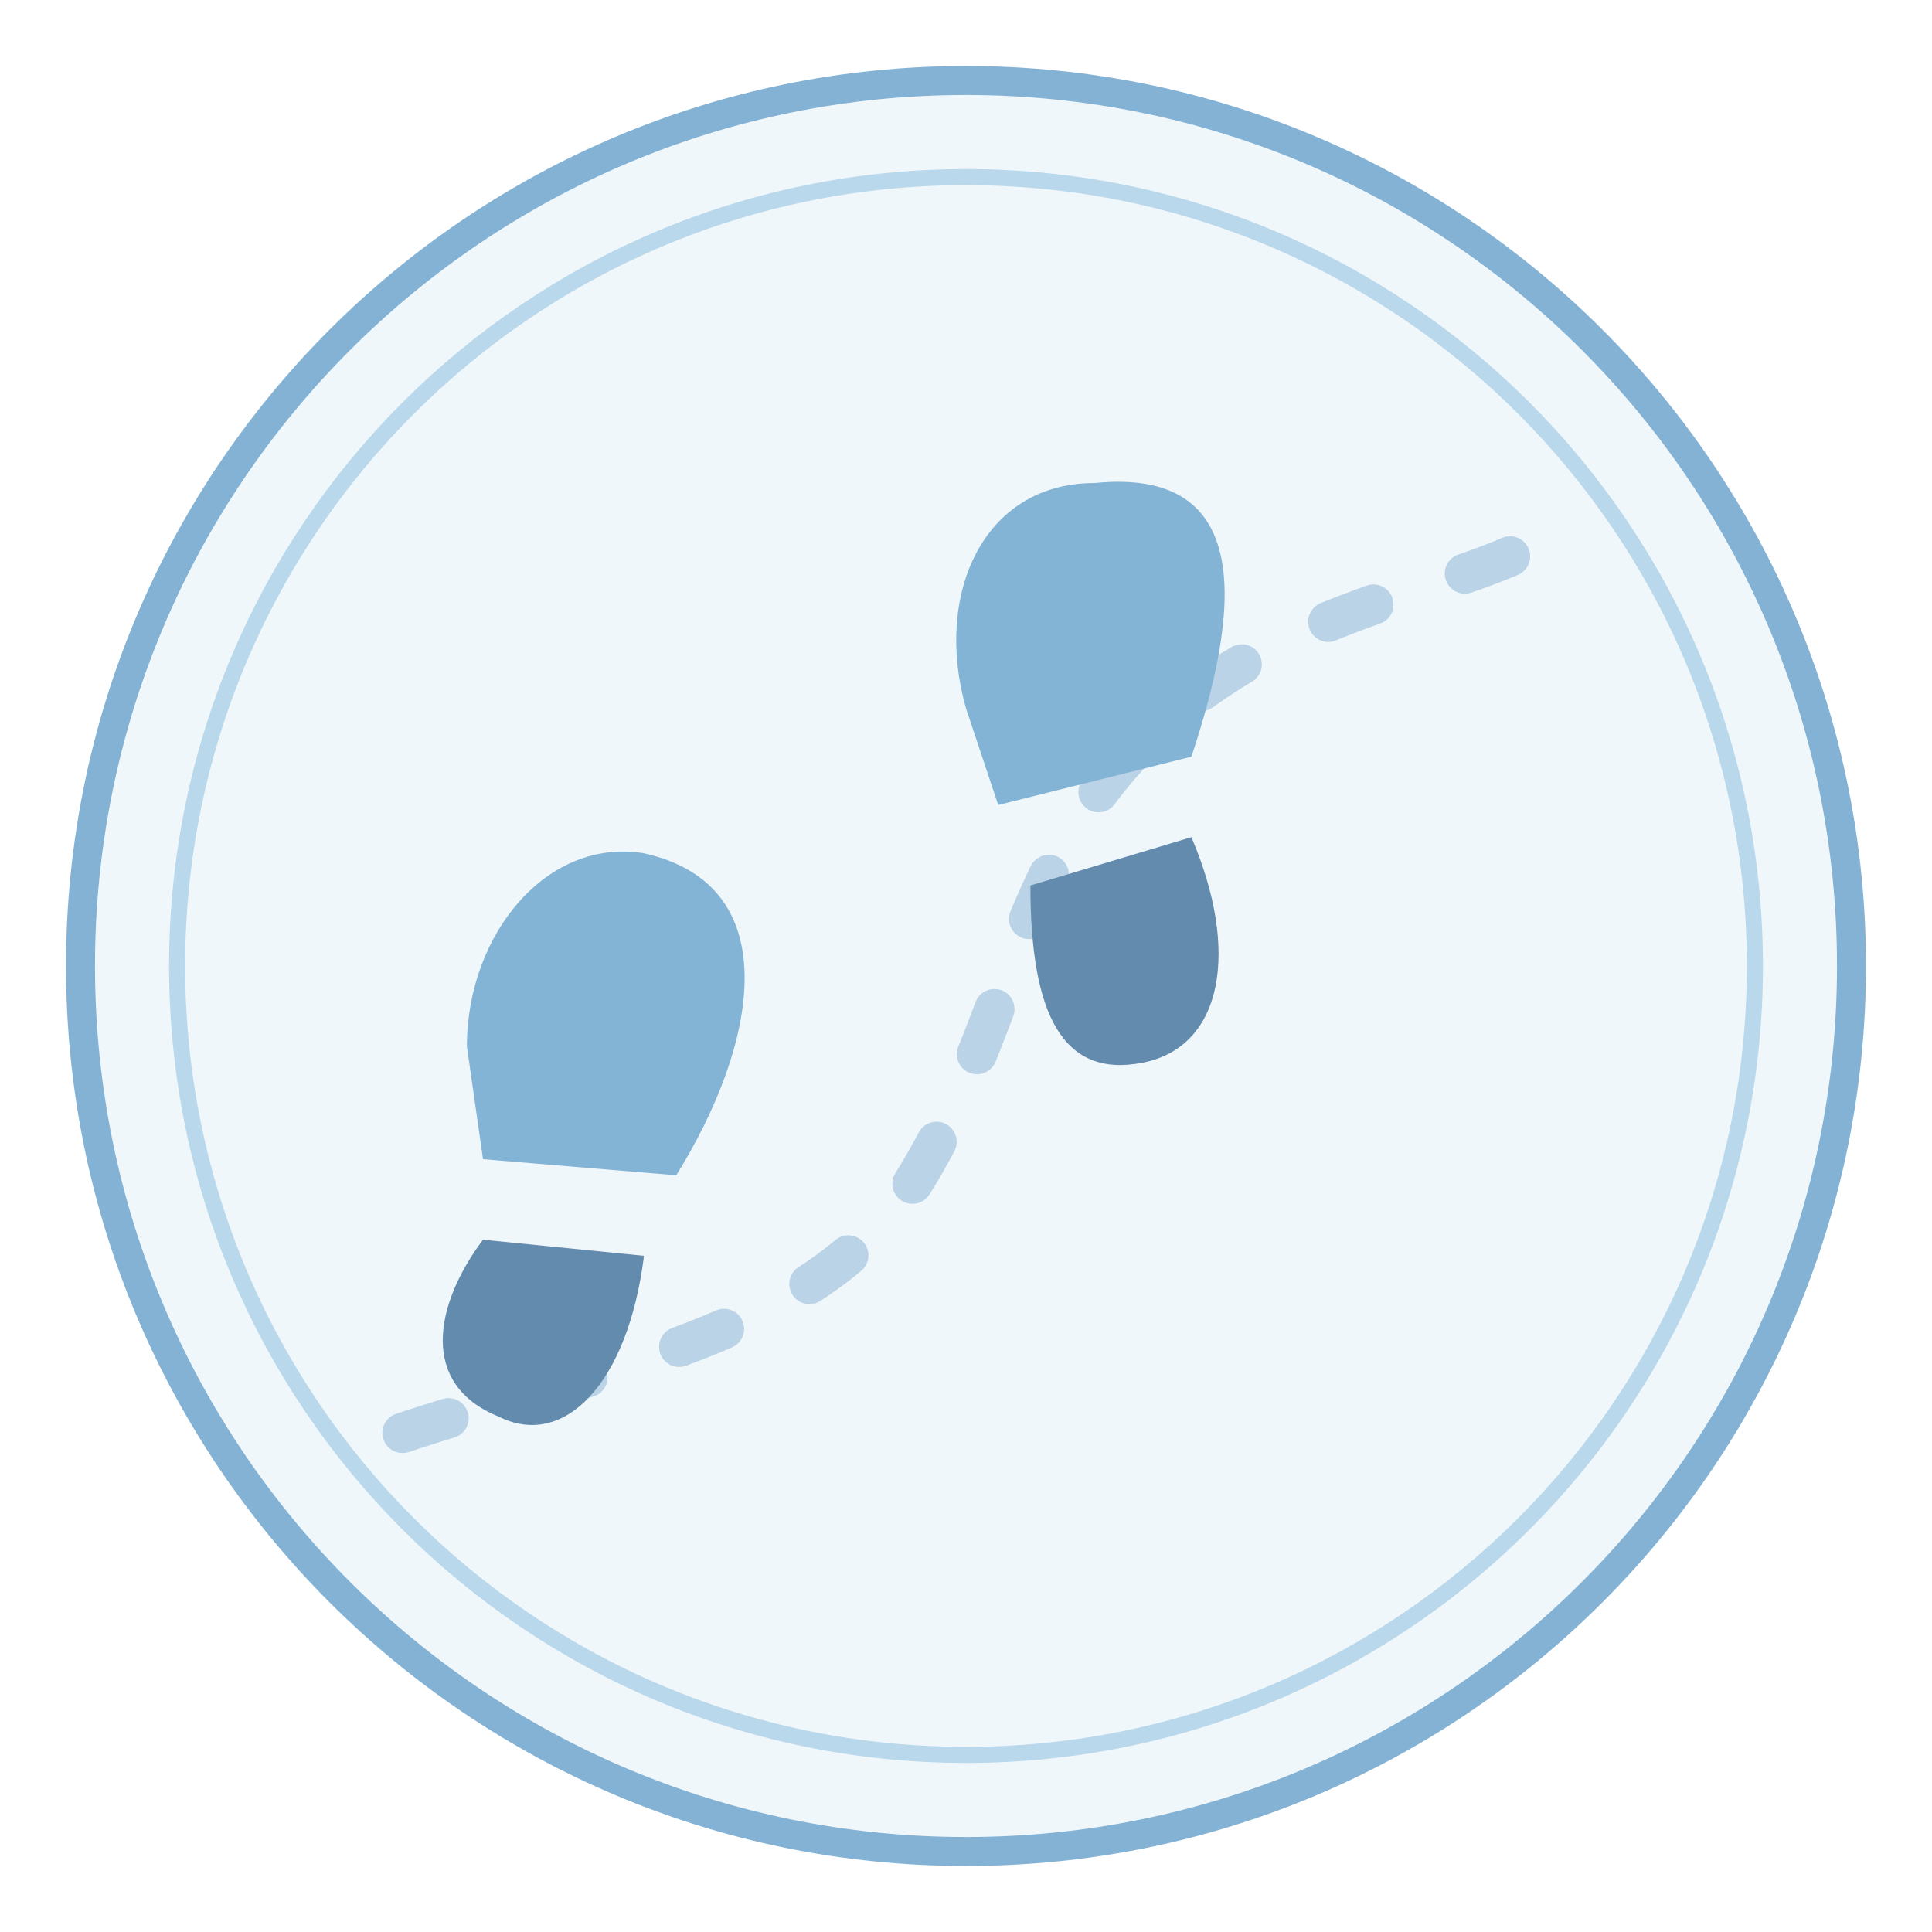
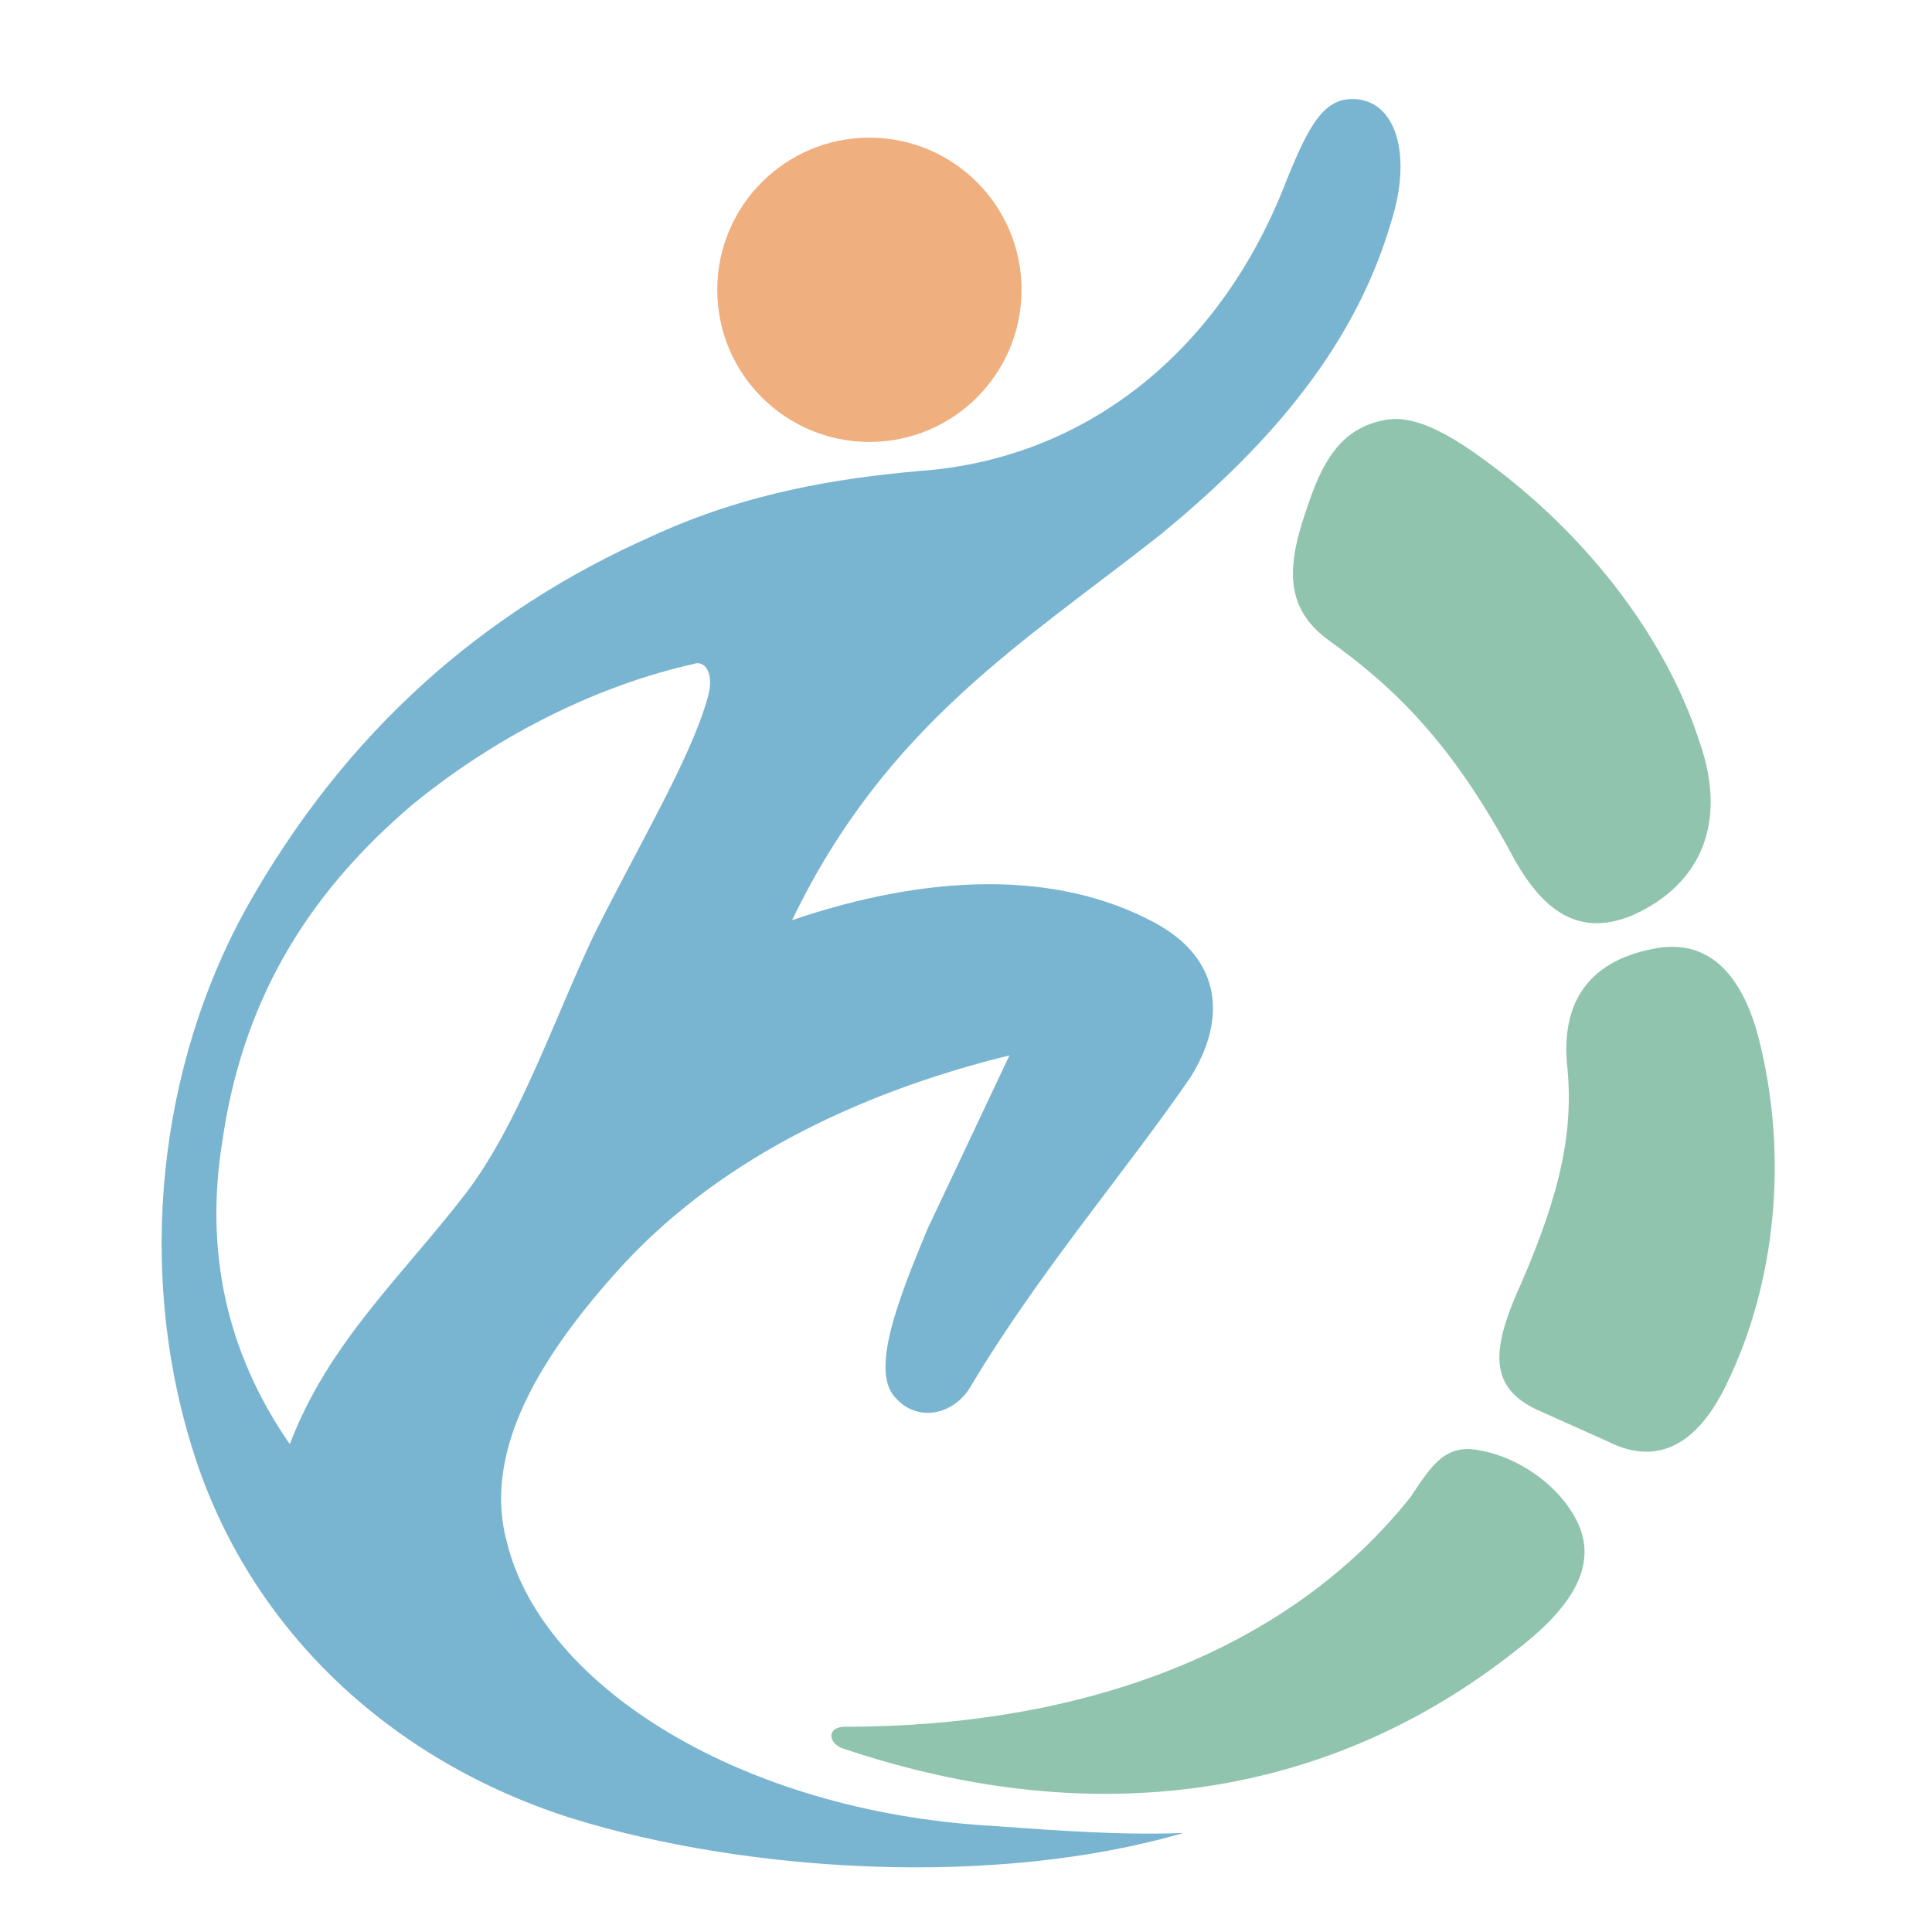
- <svg xmlns="http://www.w3.org/2000/svg" viewBox="0 0 120 120" fill="none">
-   <circle cx="60" cy="60" r="55" fill="#f0f7fb" stroke="#84b2d4" stroke-width="1.8" />
-   <circle cx="60" cy="60" r="49" stroke="#bad8eb" stroke-width="1" />
-   <g stroke="#739abc" stroke-width="2.5" stroke-linecap="round" stroke-linejoin="round">
-     <path d="M25 89c12-4 26-6 32-16s6-19 14-27 18-9 24-12" stroke="#bad3e6" stroke-dasharray="3 6" />
-     <path d="M40 53c-6-1-11 5-11 12l1 7 12 1c5-8 7-18-2-20Z" fill="#83b4d5" stroke="none" />
-     <path d="m30 77 10 1c-1 8-5 12-9 10-5-2-4-7-1-11Z" fill="#638bae" stroke="none" />
-     <path d="M68 30c-7 0-10 7-8 14l2 6 12-3c3-9 4-18-6-17Z" fill="#83b4d5" stroke="none" />
-     <path d="m64 55 10-3c3 7 2 13-3 14-5 1-7-3-7-11Z" fill="#638bae" stroke="none" />
-   </g>
+ <svg xmlns="http://www.w3.org/2000/svg" viewBox="240 210 800 800" fill="none">
+   <circle cx="600" cy="330" r="63" fill="#efaf7f" />
+   <path fill="#79b5d1" fill-rule="evenodd" d="M800 251C818 251 825 274 816 302C800 357 761 398 721 431C664 476 607 510 568 591C624 572 677 570 718 592C746 607 748 632 733 656C707 694 670 737 642 784C635 796 620 799 611 789C600 778 612 748 624 719L658 647C593 663 535 692 495 737C461 775 440 813 450 849C465 909 548 960 650 966C678 968 704 970 730 969C651 992 548 985 477 963C401 939 343 884 320 811C296 735 306 651 342 586C383 513 440 463 510 432C549 414 587 408 621 405C690 400 746 355 773 284C782 262 788 251 800 251ZM527 485C491 493 449 512 411 543C365 582 340 627 332 683C325 727 333 769 360 808C376 766 406 739 433 704C455 675 469 633 486 597C505 559 526 524 533 499C536 489 532 483 527 485Z" />
+   <path fill="#91c4af" d="M813 384C827 381 844 392 862 406C898 434 930 474 944 518C955 550 945 576 916 589C892 599 877 585 865 562C841 518 818 495 790 475C771 461 773 443 782 418C789 397 798 387 813 384Z" />
+   <path fill="#91c4af" d="M924 603C947 598 961 613 968 639C981 689 975 742 955 783C944 806 928 818 906 807L877 794C857 785 858 770 867 748C884 710 892 682 889 652C886 624 899 608 924 603Z" />
+   <path fill="#91c4af" d="M848 810C864 811 883 822 892 838C904 859 888 878 867 894C792 953 696 970 589 934C583 932 582 925 590 925C688 925 773 894 824 830C832 818 837 810 848 810Z" />
</svg>
